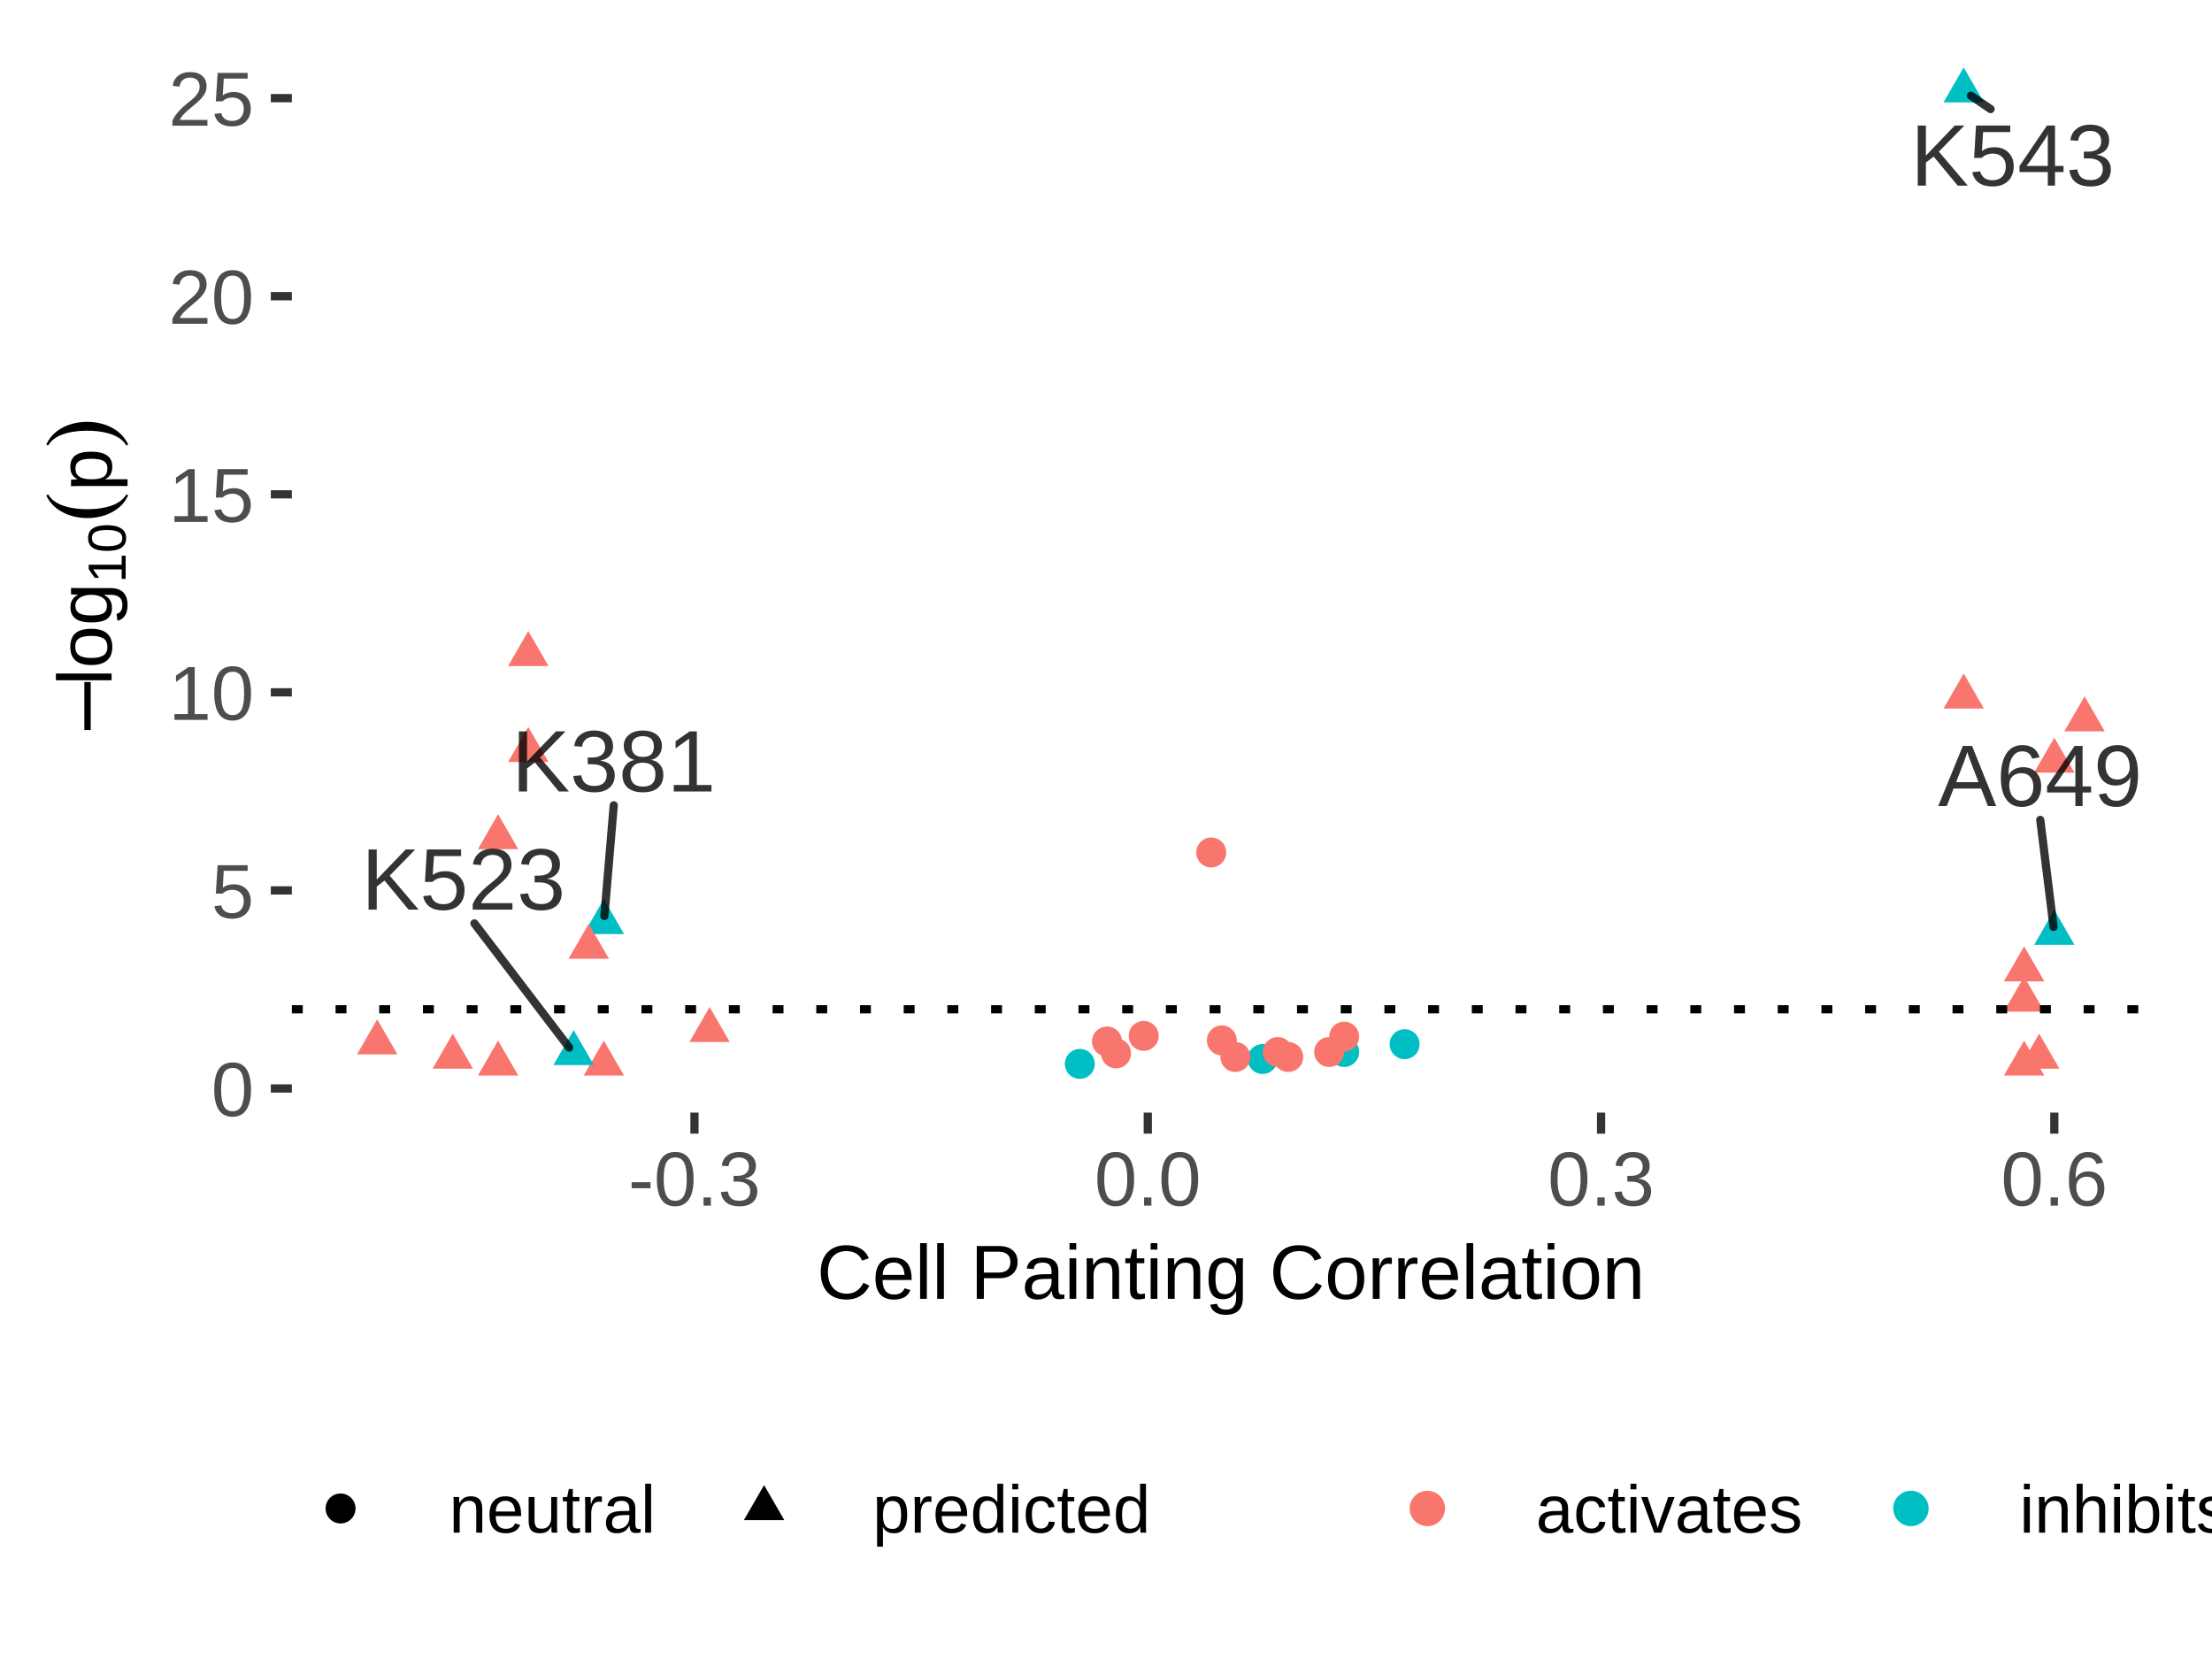
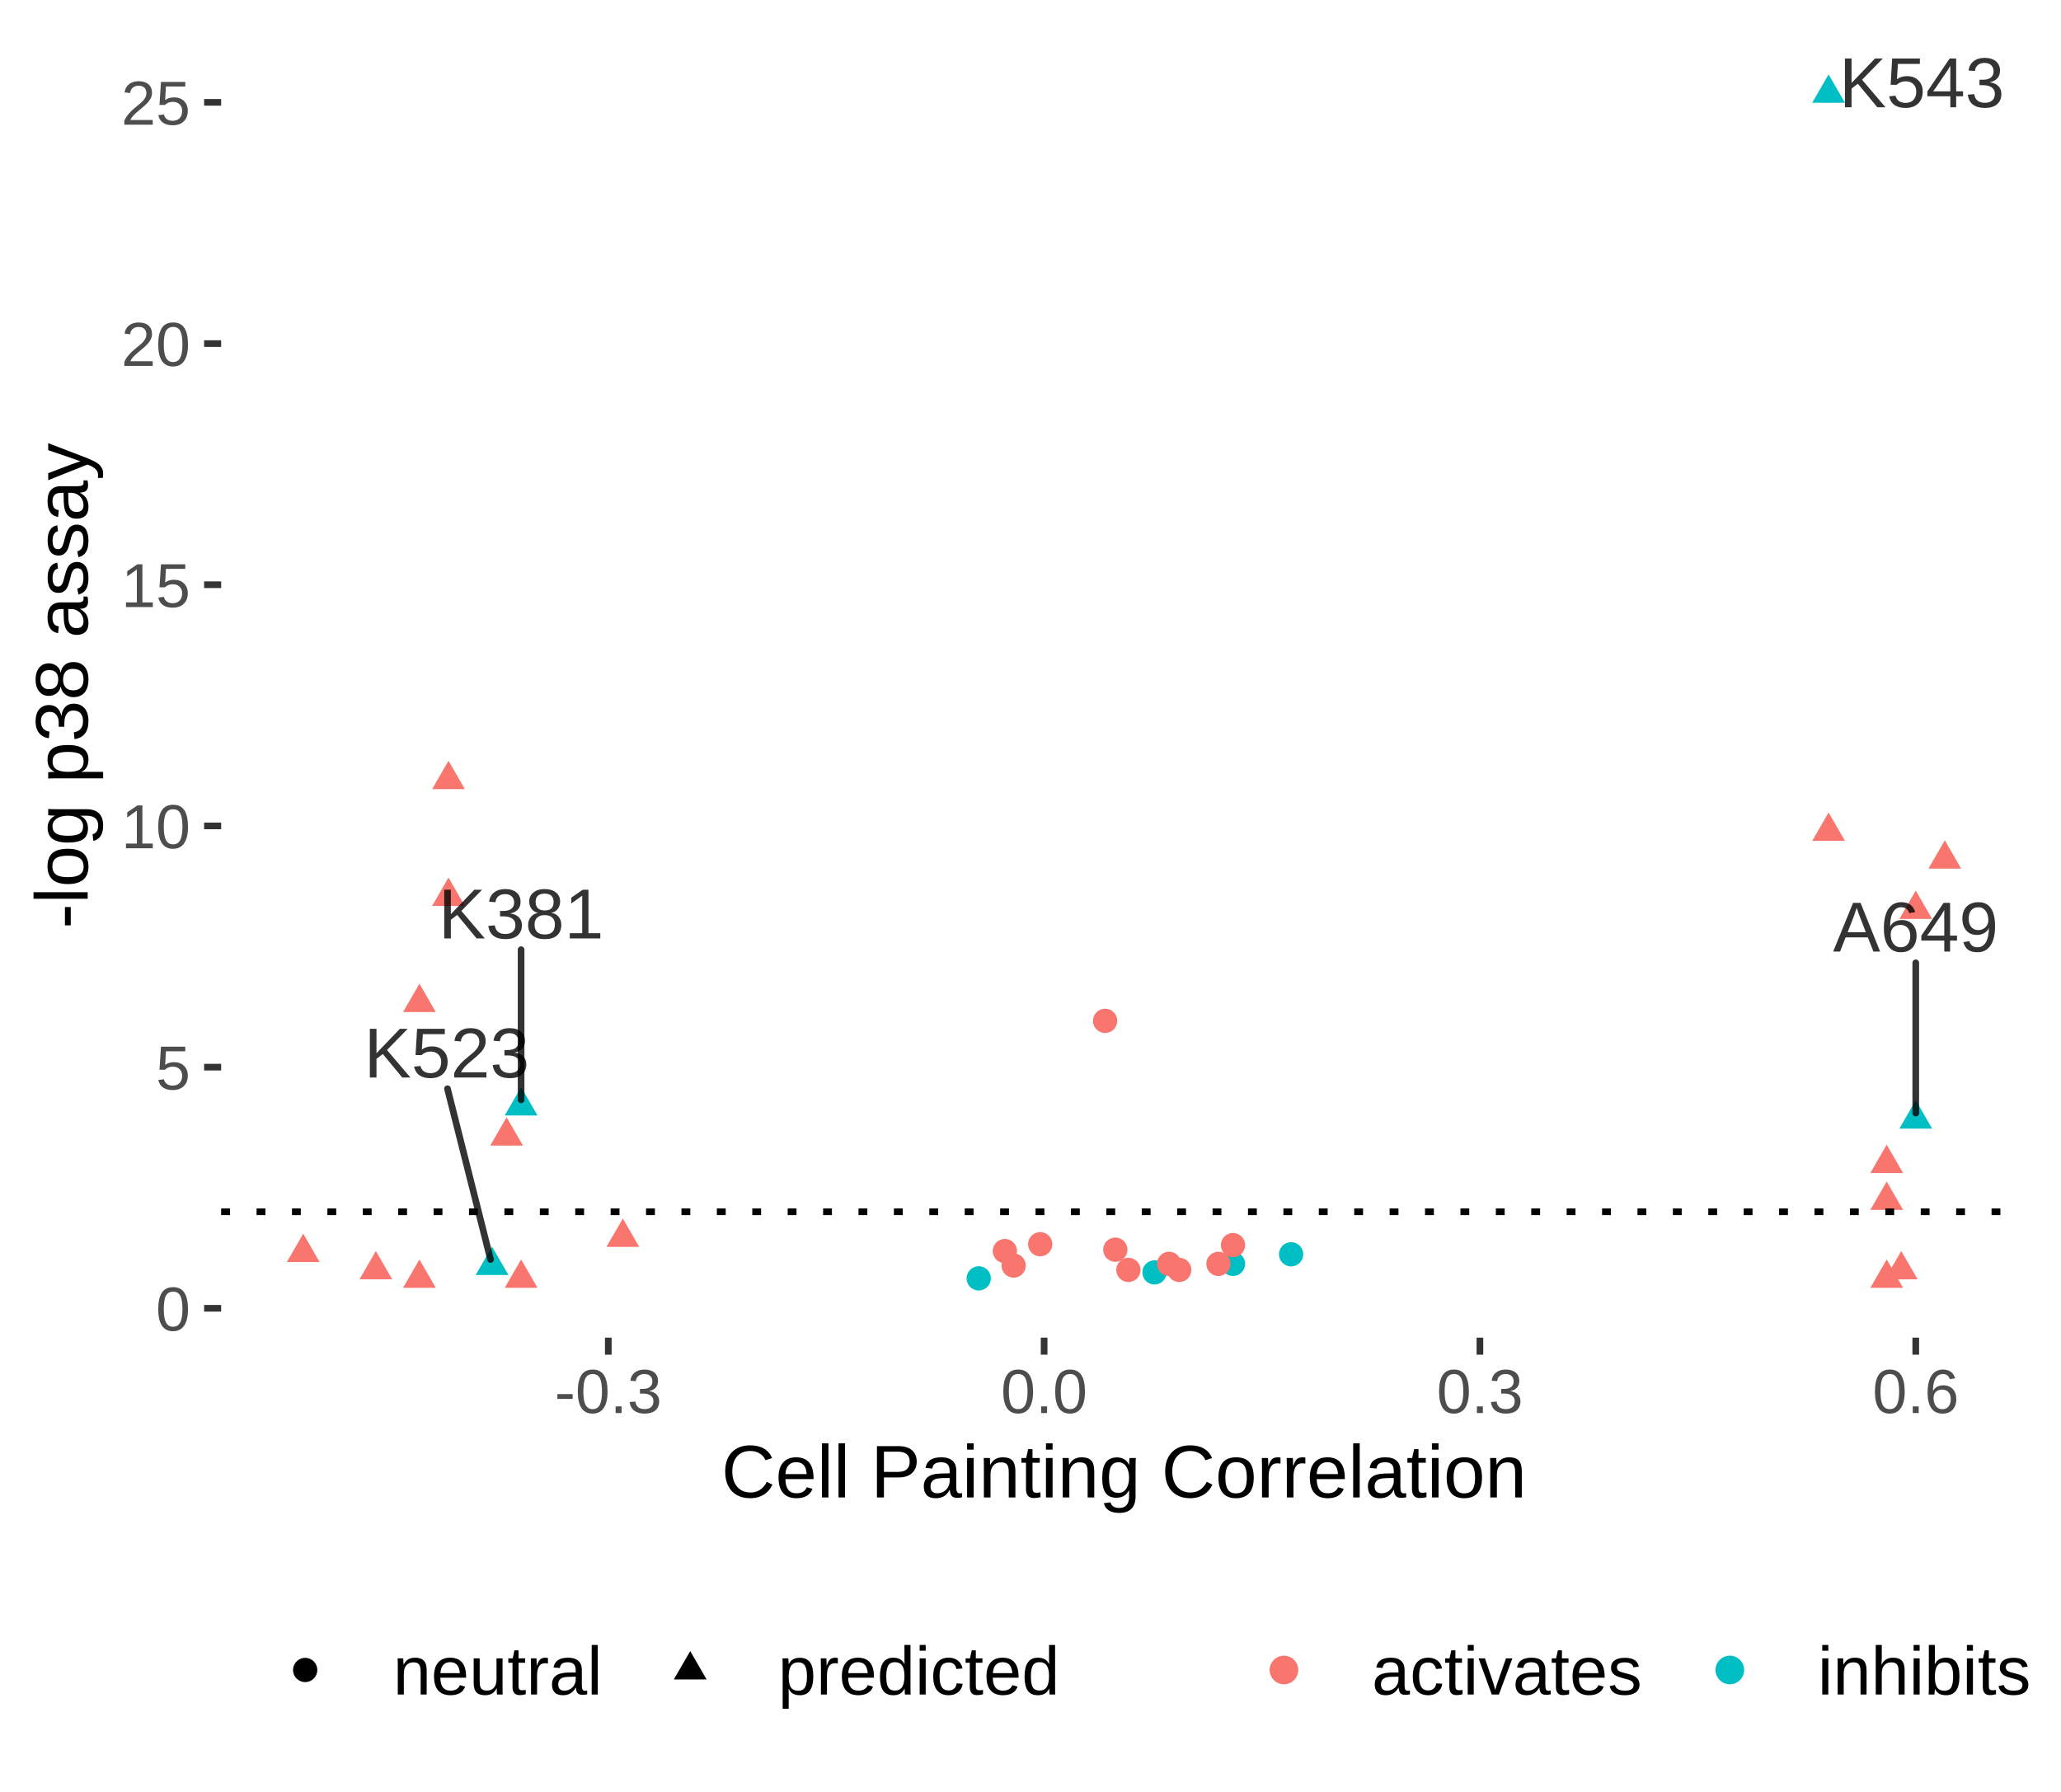
- <svg xmlns="http://www.w3.org/2000/svg" class="svglite" width="288.00pt" height="216.00pt" viewBox="0 0 288.00 216.00">
+ <svg xmlns="http://www.w3.org/2000/svg" class="svglite" width="331.20pt" height="288.00pt" viewBox="0 0 331.20 288.00">
  <defs>
    <style type="text/css">
    .svglite line, .svglite polyline, .svglite polygon, .svglite path, .svglite rect, .svglite circle {
      fill: none;
      stroke: #000000;
      stroke-linecap: round;
      stroke-linejoin: round;
      stroke-miterlimit: 10.00;
    }
  </style>
  </defs>
  <rect width="100%" height="100%" style="stroke: none; fill: #FFFFFF;" />
  <defs>
-     <clipPath id="cpMC4wMHwyODguMDB8MC4wMHwyMTYuMDA=">
-       <rect x="0.00" y="0.00" width="288.00" height="216.00" />
+     <clipPath id="cpMC4wMHwzMzEuMjB8MC4wMHwyODguMDA=">
+       <rect x="0.00" y="0.00" width="331.20" height="288.00" />
    </clipPath>
  </defs>
-   <g clip-path="url(#cpMC4wMHwyODguMDB8MC4wMHwyMTYuMDA=)">
-     <rect x="0" y="0.00" width="288.00" height="216.00" style="stroke-width: 1.07; stroke: #FFFFFF; fill: #FFFFFF;" />
-     <rect x="38.00" y="5.48" width="244.52" height="139.38" style="stroke-width: 1.07; stroke: none; fill: #FFFFFF;" />
-     <polygon points="267.47,118.46 270.10,123.02 264.84,123.02 " style="stroke-width: 0.71; stroke: none; fill: #00BFC4;" />
-     <polygon points="68.78,94.65 71.42,99.21 66.15,99.21 " style="stroke-width: 0.71; stroke: none; fill: #F8766D;" />
-     <circle cx="182.88" cy="135.95" r="1.95" style="stroke-width: 0.71; stroke: none; fill: #00BFC4;" />
-     <polygon points="92.39,131.11 95.02,135.67 89.76,135.67 " style="stroke-width: 0.71; stroke: none; fill: #F8766D;" />
-     <polygon points="263.54,135.48 266.17,140.04 260.90,140.04 " style="stroke-width: 0.71; stroke: none; fill: #F8766D;" />
-     <polygon points="263.54,123.21 266.17,127.77 260.90,127.77 " style="stroke-width: 0.71; stroke: none; fill: #F8766D;" />
-     <circle cx="175.01" cy="136.97" r="1.95" style="stroke-width: 0.71; stroke: none; fill: #00BFC4;" />
-     <polygon points="271.41,90.66 274.04,95.22 268.77,95.22 " style="stroke-width: 0.71; stroke: none; fill: #F8766D;" />
-     <circle cx="164.39" cy="137.88" r="1.95" style="stroke-width: 0.71; stroke: none; fill: #00BFC4;" />
-     <polygon points="49.11,132.72 51.75,137.28 46.48,137.28 " style="stroke-width: 0.71; stroke: none; fill: #F8766D;" />
-     <circle cx="144.13" cy="135.60" r="1.95" style="stroke-width: 0.71; stroke: none; fill: #F8766D;" />
-     <polygon points="78.62,135.48 81.25,140.04 75.99,140.04 " style="stroke-width: 0.71; stroke: none; fill: #F8766D;" />
-     <polygon points="267.47,96.04 270.10,100.60 264.84,100.60 " style="stroke-width: 0.71; stroke: none; fill: #F8766D;" />
-     <circle cx="159.08" cy="135.46" r="1.95" style="stroke-width: 0.71; stroke: none; fill: #F8766D;" />
-     <circle cx="160.85" cy="137.62" r="1.95" style="stroke-width: 0.71; stroke: none; fill: #F8766D;" />
-     <polygon points="78.62,117.05 81.25,121.61 75.99,121.61 " style="stroke-width: 0.71; stroke: none; fill: #00BFC4;" />
-     <circle cx="157.70" cy="110.99" r="1.95" style="stroke-width: 0.71; stroke: none; fill: #F8766D;" />
-     <polygon points="68.78,82.16 71.42,86.72 66.15,86.72 " style="stroke-width: 0.71; stroke: none; fill: #F8766D;" />
-     <polygon points="64.85,106.00 67.48,110.56 62.22,110.56 " style="stroke-width: 0.71; stroke: none; fill: #F8766D;" />
-     <polygon points="263.54,127.15 266.17,131.71 260.90,131.71 " style="stroke-width: 0.71; stroke: none; fill: #F8766D;" />
-     <polygon points="58.95,134.58 61.58,139.14 56.32,139.14 " style="stroke-width: 0.71; stroke: none; fill: #F8766D;" />
-     <polygon points="265.50,134.58 268.14,139.14 262.87,139.14 " style="stroke-width: 0.71; stroke: none; fill: #F8766D;" />
-     <polygon points="74.69,134.11 77.32,138.67 72.05,138.67 " style="stroke-width: 0.71; stroke: none; fill: #00BFC4;" />
-     <circle cx="166.36" cy="136.97" r="1.95" style="stroke-width: 0.71; stroke: none; fill: #F8766D;" />
-     <polygon points="255.67,8.77 258.30,13.33 253.04,13.33 " style="stroke-width: 0.71; stroke: none; fill: #00BFC4;" />
-     <circle cx="145.31" cy="137.15" r="1.95" style="stroke-width: 0.71; stroke: none; fill: #F8766D;" />
-     <circle cx="140.59" cy="138.52" r="1.95" style="stroke-width: 0.71; stroke: none; fill: #00BFC4;" />
-     <circle cx="167.73" cy="137.62" r="1.95" style="stroke-width: 0.71; stroke: none; fill: #F8766D;" />
-     <circle cx="173.05" cy="136.97" r="1.95" style="stroke-width: 0.71; stroke: none; fill: #F8766D;" />
-     <polygon points="255.67,87.69 258.30,92.25 253.04,92.25 " style="stroke-width: 0.71; stroke: none; fill: #F8766D;" />
-     <circle cx="175.01" cy="134.97" r="1.95" style="stroke-width: 0.71; stroke: none; fill: #F8766D;" />
-     <circle cx="148.91" cy="134.87" r="1.95" style="stroke-width: 0.71; stroke: none; fill: #F8766D;" />
-     <polygon points="64.85,135.48 67.48,140.04 62.22,140.04 " style="stroke-width: 0.71; stroke: none; fill: #F8766D;" />
-     <polygon points="76.65,120.28 79.29,124.83 74.02,124.83 " style="stroke-width: 0.71; stroke: none; fill: #F8766D;" />
-     <line x1="265.64" y1="106.75" x2="267.37" y2="120.67" style="stroke-width: 1.07; stroke: #000000; stroke-opacity: 0.80;" />
-     <line x1="79.91" y1="104.85" x2="78.69" y2="119.26" style="stroke-width: 1.07; stroke: #000000; stroke-opacity: 0.80;" />
-     <line x1="61.77" y1="120.23" x2="74.10" y2="136.39" style="stroke-width: 1.07; stroke: #000000; stroke-opacity: 0.80;" />
-     <line x1="259.17" y1="14.20" x2="256.61" y2="12.46" style="stroke-width: 1.07; stroke: #000000; stroke-opacity: 0.80;" />
-     <text x="265.63" y="104.95" text-anchor="middle" style="font-size: 11.38px; fill: #000000; fill-opacity: 0.80; font-family: Arial;" textLength="26.58px" lengthAdjust="spacingAndGlyphs">A649</text>
-     <text x="79.91" y="103.05" text-anchor="middle" style="font-size: 11.38px; fill: #000000; fill-opacity: 0.80; font-family: Arial;" textLength="26.58px" lengthAdjust="spacingAndGlyphs">K381</text>
-     <text x="60.34" y="118.43" text-anchor="middle" style="font-size: 11.38px; fill: #000000; fill-opacity: 0.80; font-family: Arial;" textLength="26.58px" lengthAdjust="spacingAndGlyphs">K523</text>
-     <text x="262.04" y="24.17" text-anchor="middle" style="font-size: 11.38px; fill: #000000; fill-opacity: 0.80; font-family: Arial;" textLength="26.58px" lengthAdjust="spacingAndGlyphs">K543</text>
-     <line x1="38.00" y1="131.41" x2="282.52" y2="131.41" style="stroke-width: 1.07; stroke-dasharray: 1.42,4.27; stroke-linecap: butt;" />
-     <text x="33.07" y="145.31" text-anchor="end" style="font-size: 10.00px; fill: #4D4D4D; font-family: Arial;" textLength="5.56px" lengthAdjust="spacingAndGlyphs">0</text>
-     <text x="33.07" y="119.52" text-anchor="end" style="font-size: 10.00px; fill: #4D4D4D; font-family: Arial;" textLength="5.56px" lengthAdjust="spacingAndGlyphs">5</text>
-     <text x="33.07" y="93.73" text-anchor="end" style="font-size: 10.00px; fill: #4D4D4D; font-family: Arial;" textLength="11.12px" lengthAdjust="spacingAndGlyphs">10</text>
-     <text x="33.07" y="67.95" text-anchor="end" style="font-size: 10.00px; fill: #4D4D4D; font-family: Arial;" textLength="11.12px" lengthAdjust="spacingAndGlyphs">15</text>
-     <text x="33.07" y="42.16" text-anchor="end" style="font-size: 10.00px; fill: #4D4D4D; font-family: Arial;" textLength="11.12px" lengthAdjust="spacingAndGlyphs">20</text>
-     <text x="33.07" y="16.37" text-anchor="end" style="font-size: 10.00px; fill: #4D4D4D; font-family: Arial;" textLength="11.12px" lengthAdjust="spacingAndGlyphs">25</text>
-     <polyline points="35.26,141.72 38.00,141.72 " style="stroke-width: 1.07; stroke: #333333; stroke-linecap: butt;" />
-     <polyline points="35.26,115.93 38.00,115.93 " style="stroke-width: 1.07; stroke: #333333; stroke-linecap: butt;" />
-     <polyline points="35.26,90.14 38.00,90.14 " style="stroke-width: 1.07; stroke: #333333; stroke-linecap: butt;" />
-     <polyline points="35.26,64.36 38.00,64.36 " style="stroke-width: 1.07; stroke: #333333; stroke-linecap: butt;" />
-     <polyline points="35.26,38.57 38.00,38.57 " style="stroke-width: 1.07; stroke: #333333; stroke-linecap: butt;" />
-     <polyline points="35.26,12.78 38.00,12.78 " style="stroke-width: 1.07; stroke: #333333; stroke-linecap: butt;" />
-     <polyline points="90.42,147.60 90.42,144.86 " style="stroke-width: 1.07; stroke: #333333; stroke-linecap: butt;" />
-     <polyline points="149.44,147.60 149.44,144.86 " style="stroke-width: 1.07; stroke: #333333; stroke-linecap: butt;" />
-     <polyline points="208.46,147.60 208.46,144.86 " style="stroke-width: 1.07; stroke: #333333; stroke-linecap: butt;" />
-     <polyline points="267.47,147.60 267.47,144.86 " style="stroke-width: 1.07; stroke: #333333; stroke-linecap: butt;" />
-     <text x="90.42" y="156.97" text-anchor="middle" style="font-size: 10.00px; fill: #4D4D4D; font-family: Arial;" textLength="17.23px" lengthAdjust="spacingAndGlyphs">-0.3</text>
-     <text x="149.44" y="156.97" text-anchor="middle" style="font-size: 10.00px; fill: #4D4D4D; font-family: Arial;" textLength="13.90px" lengthAdjust="spacingAndGlyphs">0.0</text>
-     <text x="208.46" y="156.97" text-anchor="middle" style="font-size: 10.00px; fill: #4D4D4D; font-family: Arial;" textLength="13.90px" lengthAdjust="spacingAndGlyphs">0.3</text>
-     <text x="267.47" y="156.97" text-anchor="middle" style="font-size: 10.00px; fill: #4D4D4D; font-family: Arial;" textLength="13.90px" lengthAdjust="spacingAndGlyphs">0.6</text>
-     <text x="160.26" y="169.11" text-anchor="middle" style="font-size: 10.00px; font-family: Arial;" textLength="107.83px" lengthAdjust="spacingAndGlyphs">Cell Painting Correlation</text>
-     <text transform="translate(14.53,96.11) rotate(-90)" style="font-size: 10.00px; font-family: Symbol;" textLength="5.49px" lengthAdjust="spacingAndGlyphs">−</text>
-     <text transform="translate(14.53,89.24) rotate(-90)" style="font-size: 10.00px; font-family: Arial;" textLength="2.22px" lengthAdjust="spacingAndGlyphs">l</text>
-     <text transform="translate(14.53,87.01) rotate(-90)" style="font-size: 10.00px; font-family: Arial;" textLength="5.56px" lengthAdjust="spacingAndGlyphs">o</text>
-     <text transform="translate(14.53,81.46) rotate(-90)" style="font-size: 10.00px; font-family: Arial;" textLength="5.56px" lengthAdjust="spacingAndGlyphs">g</text>
-     <text transform="translate(16.36,75.90) rotate(-90)" style="font-size: 7.00px; font-family: Arial;" textLength="7.79px" lengthAdjust="spacingAndGlyphs">10</text>
-     <text transform="translate(14.53,68.11) rotate(-90)" style="font-size: 12.50px; font-family: Symbol;" textLength="4.16px" lengthAdjust="spacingAndGlyphs">(</text>
-     <text transform="translate(14.53,63.95) rotate(-90)" style="font-size: 10.00px; font-family: Arial;" textLength="5.56px" lengthAdjust="spacingAndGlyphs">p</text>
-     <text transform="translate(14.53,58.39) rotate(-90)" style="font-size: 12.50px; font-family: Symbol;" textLength="4.16px" lengthAdjust="spacingAndGlyphs">)</text>
-     <rect x="24.74" y="182.28" width="130.54" height="28.24" style="stroke-width: 1.07; stroke: none; fill: #FFFFFF;" />
-     <rect x="35.70" y="187.76" width="17.28" height="17.28" style="stroke-width: 1.07; stroke: none; fill: #FFFFFF;" />
-     <circle cx="44.34" cy="196.40" r="1.95" style="stroke-width: 0.71; stroke: none; fill: #000000;" />
-     <rect x="90.84" y="187.76" width="17.28" height="17.28" style="stroke-width: 1.07; stroke: none; fill: #FFFFFF;" />
-     <polygon points="99.48,193.36 102.12,197.92 96.85,197.92 " style="stroke-width: 0.71; stroke: none; fill: #000000;" />
-     <text x="58.46" y="199.55" style="font-size: 8.80px; font-family: Arial;" textLength="26.91px" lengthAdjust="spacingAndGlyphs">neutral</text>
-     <text x="113.60" y="199.55" style="font-size: 8.80px; font-family: Arial;" textLength="36.20px" lengthAdjust="spacingAndGlyphs">predicted</text>
-     <rect x="166.24" y="182.28" width="129.54" height="28.24" style="stroke-width: 1.07; stroke: none; fill: #FFFFFF;" />
-     <rect x="177.20" y="187.76" width="17.28" height="17.28" style="stroke-width: 1.07; stroke: none; fill: #FFFFFF;" />
-     <circle cx="185.84" cy="196.40" r="1.95" style="stroke-width: 0.71; stroke: #F8766D; fill: #F8766D;" />
-     <rect x="240.16" y="187.76" width="17.28" height="17.28" style="stroke-width: 1.07; stroke: none; fill: #FFFFFF;" />
-     <circle cx="248.80" cy="196.40" r="1.95" style="stroke-width: 0.71; stroke: #00BFC4; fill: #00BFC4;" />
-     <text x="199.96" y="199.55" style="font-size: 8.80px; font-family: Arial;" textLength="34.72px" lengthAdjust="spacingAndGlyphs">activates</text>
-     <text x="262.92" y="199.55" style="font-size: 8.80px; font-family: Arial;" textLength="27.38px" lengthAdjust="spacingAndGlyphs">inhibits</text>
+   <g clip-path="url(#cpMC4wMHwzMzEuMjB8MC4wMHwyODguMDA=)">
+     <rect x="0" y="0.00" width="331.20" height="288.00" style="stroke-width: 1.07; stroke: #FFFFFF; fill: #FFFFFF;" />
+     <rect x="35.54" y="5.48" width="290.19" height="209.51" style="stroke-width: 1.07; stroke: none; fill: #FFFFFF;" />
+     <polygon points="307.86,176.83 310.49,181.39 305.23,181.39 " style="stroke-width: 0.71; stroke: none; fill: #00BFC4;" />
+     <polygon points="72.07,141.04 74.70,145.60 69.44,145.60 " style="stroke-width: 0.71; stroke: none; fill: #F8766D;" />
+     <circle cx="207.48" cy="201.59" r="1.95" style="stroke-width: 0.71; stroke: none; fill: #00BFC4;" />
+     <polygon points="100.09,195.84 102.72,200.40 97.45,200.40 " style="stroke-width: 0.71; stroke: none; fill: #F8766D;" />
+     <polygon points="303.19,202.42 305.82,206.98 300.56,206.98 " style="stroke-width: 0.71; stroke: none; fill: #F8766D;" />
+     <polygon points="303.19,183.97 305.82,188.53 300.56,188.53 " style="stroke-width: 0.71; stroke: none; fill: #F8766D;" />
+     <circle cx="198.14" cy="203.13" r="1.95" style="stroke-width: 0.71; stroke: none; fill: #00BFC4;" />
+     <polygon points="312.53,135.05 315.16,139.61 309.90,139.61 " style="stroke-width: 0.71; stroke: none; fill: #F8766D;" />
+     <circle cx="185.53" cy="204.50" r="1.95" style="stroke-width: 0.71; stroke: none; fill: #00BFC4;" />
+     <polygon points="48.73,198.28 51.36,202.84 46.09,202.84 " style="stroke-width: 0.71; stroke: none; fill: #F8766D;" />
+     <circle cx="161.48" cy="201.07" r="1.95" style="stroke-width: 0.71; stroke: none; fill: #F8766D;" />
+     <polygon points="83.74,202.42 86.38,206.98 81.11,206.98 " style="stroke-width: 0.71; stroke: none; fill: #F8766D;" />
+     <polygon points="307.86,143.13 310.49,147.69 305.23,147.69 " style="stroke-width: 0.71; stroke: none; fill: #F8766D;" />
+     <circle cx="179.23" cy="200.85" r="1.95" style="stroke-width: 0.71; stroke: none; fill: #F8766D;" />
+     <circle cx="181.33" cy="204.10" r="1.95" style="stroke-width: 0.71; stroke: none; fill: #F8766D;" />
+     <polygon points="83.74,174.72 86.38,179.28 81.11,179.28 " style="stroke-width: 0.71; stroke: none; fill: #00BFC4;" />
+     <circle cx="177.59" cy="164.07" r="1.95" style="stroke-width: 0.71; stroke: none; fill: #F8766D;" />
+     <polygon points="72.07,122.27 74.70,126.83 69.44,126.83 " style="stroke-width: 0.71; stroke: none; fill: #F8766D;" />
+     <polygon points="67.40,158.10 70.03,162.66 64.77,162.66 " style="stroke-width: 0.71; stroke: none; fill: #F8766D;" />
+     <polygon points="303.19,189.89 305.82,194.45 300.56,194.45 " style="stroke-width: 0.71; stroke: none; fill: #F8766D;" />
+     <polygon points="60.40,201.06 63.03,205.62 57.77,205.62 " style="stroke-width: 0.71; stroke: none; fill: #F8766D;" />
+     <polygon points="305.53,201.06 308.16,205.62 302.89,205.62 " style="stroke-width: 0.71; stroke: none; fill: #F8766D;" />
+     <polygon points="79.07,200.36 81.71,204.92 76.44,204.92 " style="stroke-width: 0.71; stroke: none; fill: #00BFC4;" />
+     <circle cx="187.87" cy="203.13" r="1.95" style="stroke-width: 0.71; stroke: none; fill: #F8766D;" />
+     <polygon points="293.85,11.96 296.49,16.52 291.22,16.52 " style="stroke-width: 0.71; stroke: none; fill: #00BFC4;" />
+     <circle cx="162.89" cy="203.40" r="1.95" style="stroke-width: 0.71; stroke: none; fill: #F8766D;" />
+     <circle cx="157.28" cy="205.46" r="1.95" style="stroke-width: 0.71; stroke: none; fill: #00BFC4;" />
+     <circle cx="189.50" cy="204.10" r="1.95" style="stroke-width: 0.71; stroke: none; fill: #F8766D;" />
+     <circle cx="195.80" cy="203.13" r="1.95" style="stroke-width: 0.71; stroke: none; fill: #F8766D;" />
+     <polygon points="293.85,130.59 296.49,135.15 291.22,135.15 " style="stroke-width: 0.71; stroke: none; fill: #F8766D;" />
+     <circle cx="198.14" cy="200.11" r="1.95" style="stroke-width: 0.71; stroke: none; fill: #F8766D;" />
+     <circle cx="167.16" cy="199.97" r="1.95" style="stroke-width: 0.71; stroke: none; fill: #F8766D;" />
+     <polygon points="67.40,202.42 70.03,206.98 64.77,206.98 " style="stroke-width: 0.71; stroke: none; fill: #F8766D;" />
+     <polygon points="81.41,179.56 84.04,184.12 78.78,184.12 " style="stroke-width: 0.71; stroke: none; fill: #F8766D;" />
+     <line x1="307.86" y1="154.74" x2="307.86" y2="178.89" style="stroke-width: 1.07; stroke: #000000; stroke-opacity: 0.80;" />
+     <line x1="83.74" y1="152.63" x2="83.74" y2="176.77" style="stroke-width: 1.07; stroke: #000000; stroke-opacity: 0.80;" />
+     <line x1="71.91" y1="174.98" x2="78.83" y2="202.43" style="stroke-width: 1.07; stroke: #000000; stroke-opacity: 0.80;" />
+     <text x="307.86" y="152.94" text-anchor="middle" style="font-size: 11.38px; fill: #000000; fill-opacity: 0.80; font-family: Arial;" textLength="26.58px" lengthAdjust="spacingAndGlyphs">A649</text>
+     <text x="83.74" y="150.83" text-anchor="middle" style="font-size: 11.38px; fill: #000000; fill-opacity: 0.80; font-family: Arial;" textLength="26.58px" lengthAdjust="spacingAndGlyphs">K381</text>
+     <text x="71.79" y="173.18" text-anchor="middle" style="font-size: 11.38px; fill: #000000; fill-opacity: 0.80; font-family: Arial;" textLength="26.58px" lengthAdjust="spacingAndGlyphs">K523</text>
+     <text x="308.83" y="17.24" text-anchor="middle" style="font-size: 11.38px; fill: #000000; fill-opacity: 0.80; font-family: Arial;" textLength="26.58px" lengthAdjust="spacingAndGlyphs">K543</text>
+     <line x1="35.54" y1="194.76" x2="325.72" y2="194.76" style="stroke-width: 1.07; stroke-dasharray: 1.42,4.27; stroke-linecap: butt;" />
+     <text x="30.60" y="213.86" text-anchor="end" style="font-size: 10.00px; fill: #4D4D4D; font-family: Arial;" textLength="5.56px" lengthAdjust="spacingAndGlyphs">0</text>
+     <text x="30.60" y="175.10" text-anchor="end" style="font-size: 10.00px; fill: #4D4D4D; font-family: Arial;" textLength="5.56px" lengthAdjust="spacingAndGlyphs">5</text>
+     <text x="30.60" y="136.33" text-anchor="end" style="font-size: 10.00px; fill: #4D4D4D; font-family: Arial;" textLength="11.12px" lengthAdjust="spacingAndGlyphs">10</text>
+     <text x="30.60" y="97.57" text-anchor="end" style="font-size: 10.00px; fill: #4D4D4D; font-family: Arial;" textLength="11.12px" lengthAdjust="spacingAndGlyphs">15</text>
+     <text x="30.60" y="58.81" text-anchor="end" style="font-size: 10.00px; fill: #4D4D4D; font-family: Arial;" textLength="11.12px" lengthAdjust="spacingAndGlyphs">20</text>
+     <text x="30.60" y="20.04" text-anchor="end" style="font-size: 10.00px; fill: #4D4D4D; font-family: Arial;" textLength="11.12px" lengthAdjust="spacingAndGlyphs">25</text>
+     <polyline points="32.80,210.27 35.54,210.27 " style="stroke-width: 1.07; stroke: #333333; stroke-linecap: butt;" />
+     <polyline points="32.80,171.51 35.54,171.51 " style="stroke-width: 1.07; stroke: #333333; stroke-linecap: butt;" />
+     <polyline points="32.80,132.74 35.54,132.74 " style="stroke-width: 1.07; stroke: #333333; stroke-linecap: butt;" />
+     <polyline points="32.80,93.98 35.54,93.98 " style="stroke-width: 1.07; stroke: #333333; stroke-linecap: butt;" />
+     <polyline points="32.80,55.22 35.54,55.22 " style="stroke-width: 1.07; stroke: #333333; stroke-linecap: butt;" />
+     <polyline points="32.80,16.45 35.54,16.45 " style="stroke-width: 1.07; stroke: #333333; stroke-linecap: butt;" />
+     <polyline points="97.75,217.73 97.75,214.99 " style="stroke-width: 1.07; stroke: #333333; stroke-linecap: butt;" />
+     <polyline points="167.79,217.73 167.79,214.99 " style="stroke-width: 1.07; stroke: #333333; stroke-linecap: butt;" />
+     <polyline points="237.82,217.73 237.82,214.99 " style="stroke-width: 1.07; stroke: #333333; stroke-linecap: butt;" />
+     <polyline points="307.86,217.73 307.86,214.99 " style="stroke-width: 1.07; stroke: #333333; stroke-linecap: butt;" />
+     <text x="97.75" y="227.10" text-anchor="middle" style="font-size: 10.00px; fill: #4D4D4D; font-family: Arial;" textLength="17.23px" lengthAdjust="spacingAndGlyphs">-0.3</text>
+     <text x="167.79" y="227.10" text-anchor="middle" style="font-size: 10.00px; fill: #4D4D4D; font-family: Arial;" textLength="13.90px" lengthAdjust="spacingAndGlyphs">0.0</text>
+     <text x="237.82" y="227.10" text-anchor="middle" style="font-size: 10.00px; fill: #4D4D4D; font-family: Arial;" textLength="13.90px" lengthAdjust="spacingAndGlyphs">0.3</text>
+     <text x="307.86" y="227.10" text-anchor="middle" style="font-size: 10.00px; fill: #4D4D4D; font-family: Arial;" textLength="13.90px" lengthAdjust="spacingAndGlyphs">0.6</text>
+     <text x="180.63" y="240.67" text-anchor="middle" style="font-size: 12.00px; font-family: Arial;" textLength="129.40px" lengthAdjust="spacingAndGlyphs">Cell Painting Correlation</text>
+     <text transform="translate(14.09,110.23) rotate(-90)" text-anchor="middle" style="font-size: 12.00px; font-family: Arial;" textLength="78.04px" lengthAdjust="spacingAndGlyphs">-log p38 assay</text>
+     <rect x="29.44" y="254.28" width="146.33" height="28.24" style="stroke-width: 1.07; stroke: none; fill: #FFFFFF;" />
+     <rect x="40.40" y="259.76" width="17.28" height="17.28" style="stroke-width: 1.07; stroke: none; fill: #FFFFFF;" />
+     <circle cx="49.04" cy="268.40" r="1.95" style="stroke-width: 0.71; stroke: none; fill: #000000;" />
+     <rect x="102.28" y="259.76" width="17.28" height="17.28" style="stroke-width: 1.07; stroke: none; fill: #FFFFFF;" />
+     <polygon points="110.92,265.36 113.55,269.92 108.28,269.92 " style="stroke-width: 0.71; stroke: none; fill: #000000;" />
+     <text x="63.16" y="272.35" style="font-size: 11.00px; font-family: Arial;" textLength="33.64px" lengthAdjust="spacingAndGlyphs">neutral</text>
+     <text x="125.04" y="272.35" style="font-size: 11.00px; font-family: Arial;" textLength="45.26px" lengthAdjust="spacingAndGlyphs">predicted</text>
+     <rect x="186.73" y="254.28" width="145.08" height="28.24" style="stroke-width: 1.07; stroke: none; fill: #FFFFFF;" />
+     <rect x="197.69" y="259.76" width="17.28" height="17.28" style="stroke-width: 1.07; stroke: none; fill: #FFFFFF;" />
+     <circle cx="206.33" cy="268.40" r="1.95" style="stroke-width: 0.71; stroke: #F8766D; fill: #F8766D;" />
+     <rect x="269.34" y="259.76" width="17.28" height="17.28" style="stroke-width: 1.07; stroke: none; fill: #FFFFFF;" />
+     <circle cx="277.98" cy="268.40" r="1.95" style="stroke-width: 0.71; stroke: #00BFC4; fill: #00BFC4;" />
+     <text x="220.45" y="272.35" style="font-size: 11.00px; font-family: Arial;" textLength="43.41px" lengthAdjust="spacingAndGlyphs">activates</text>
+     <text x="292.10" y="272.35" style="font-size: 11.00px; font-family: Arial;" textLength="34.24px" lengthAdjust="spacingAndGlyphs">inhibits</text>
  </g>
</svg>
